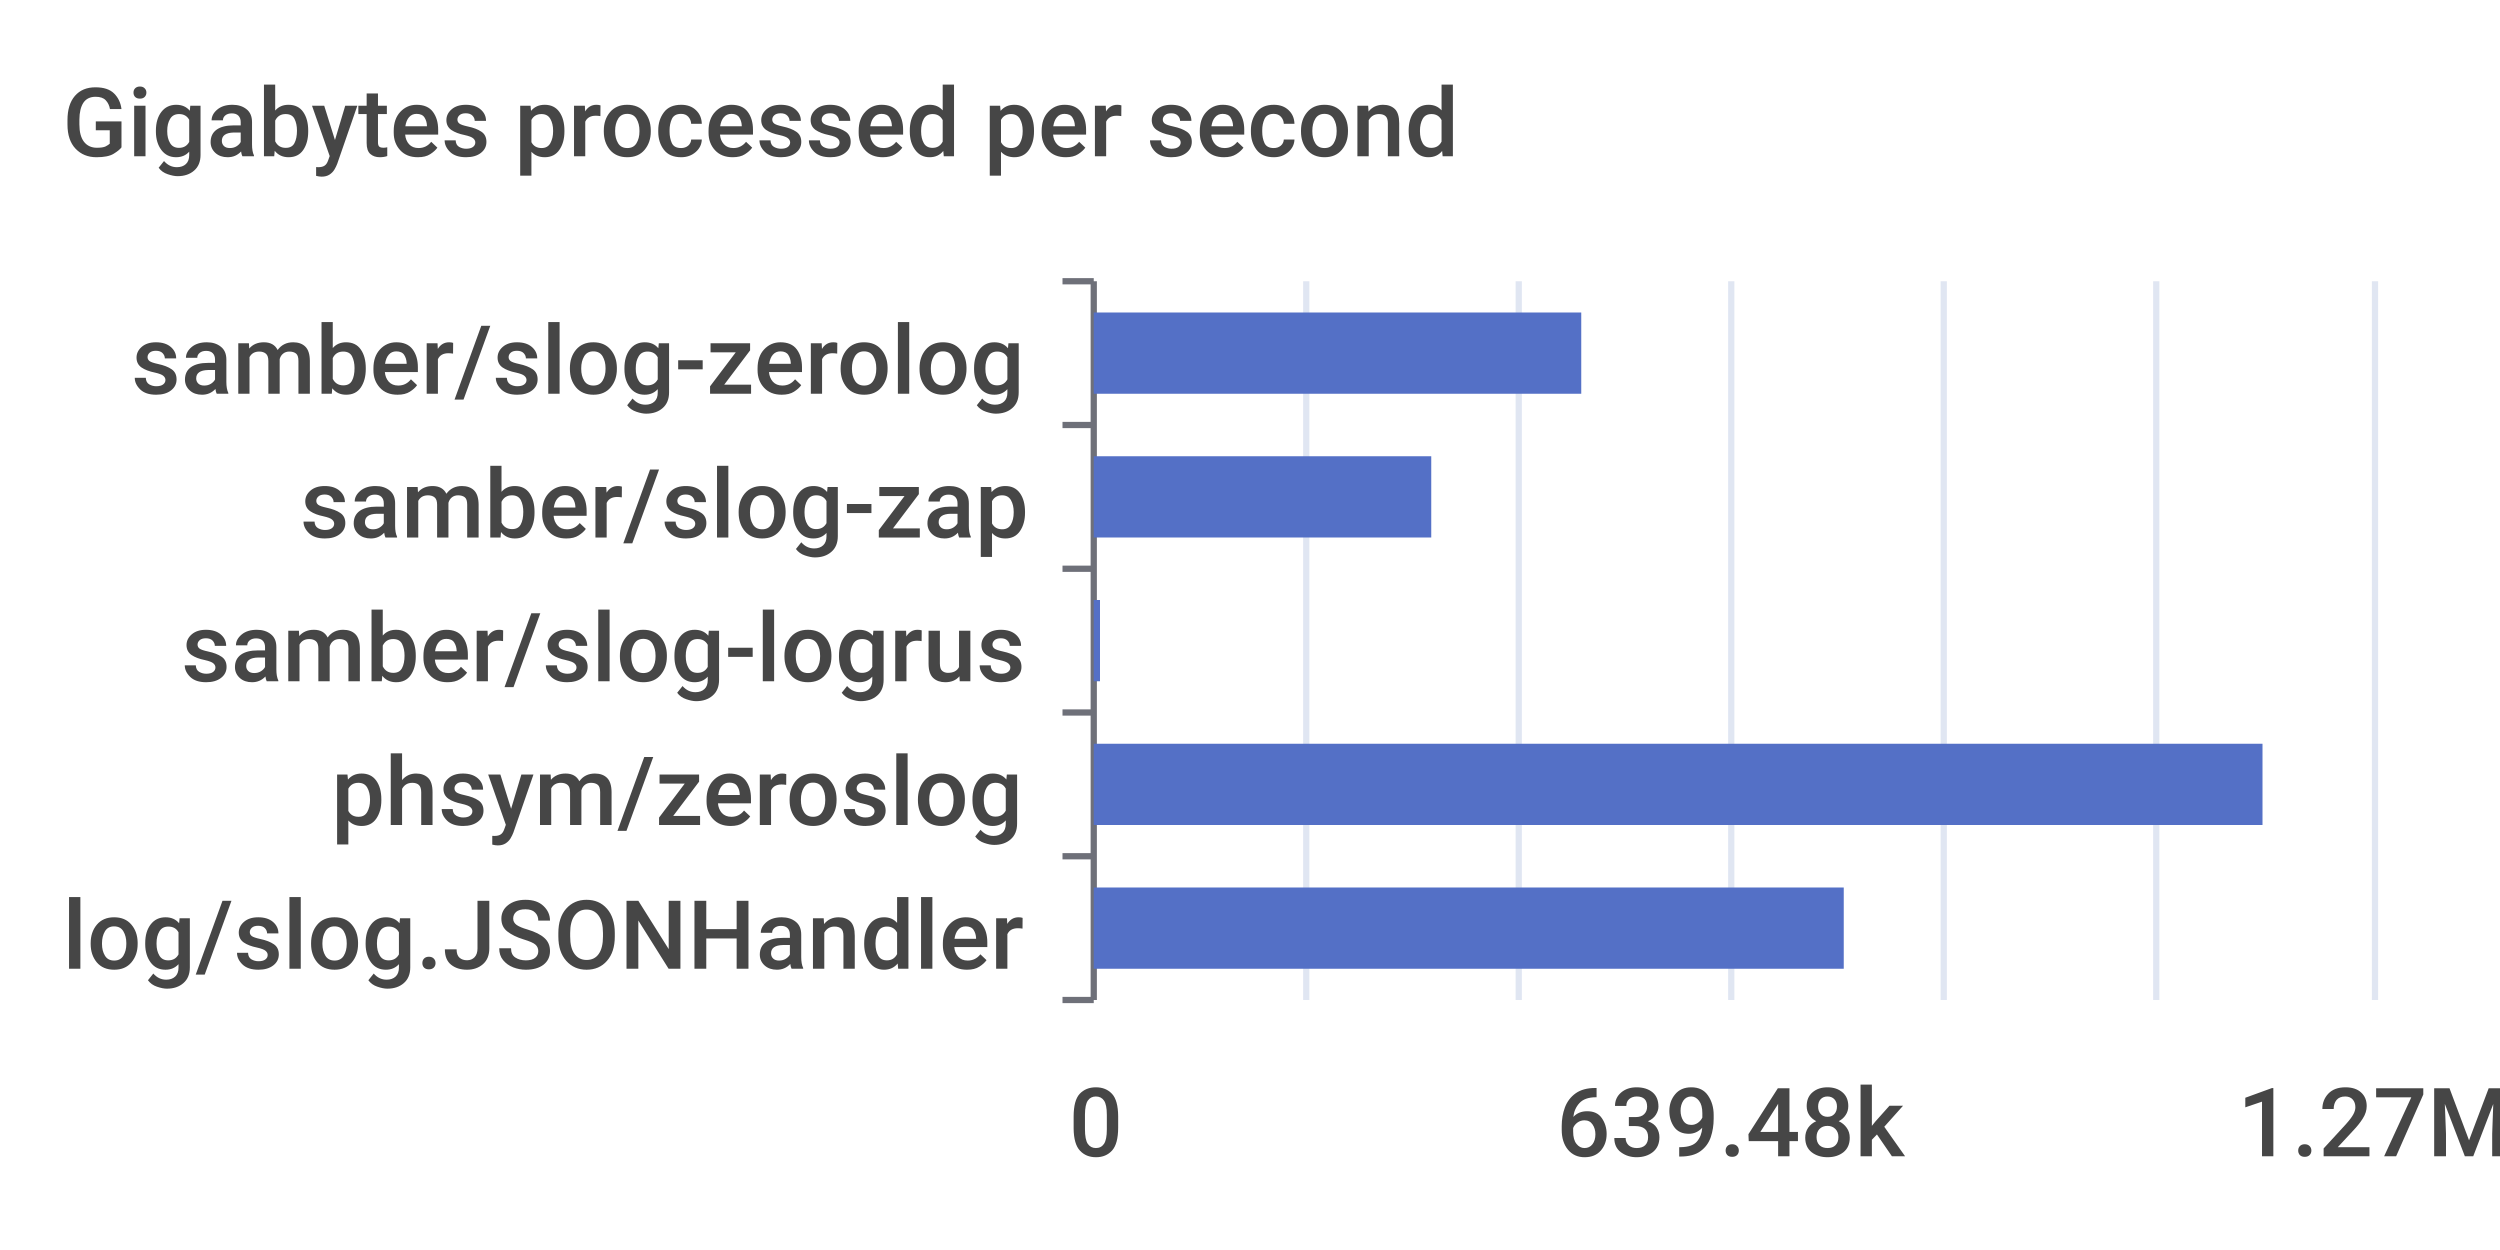
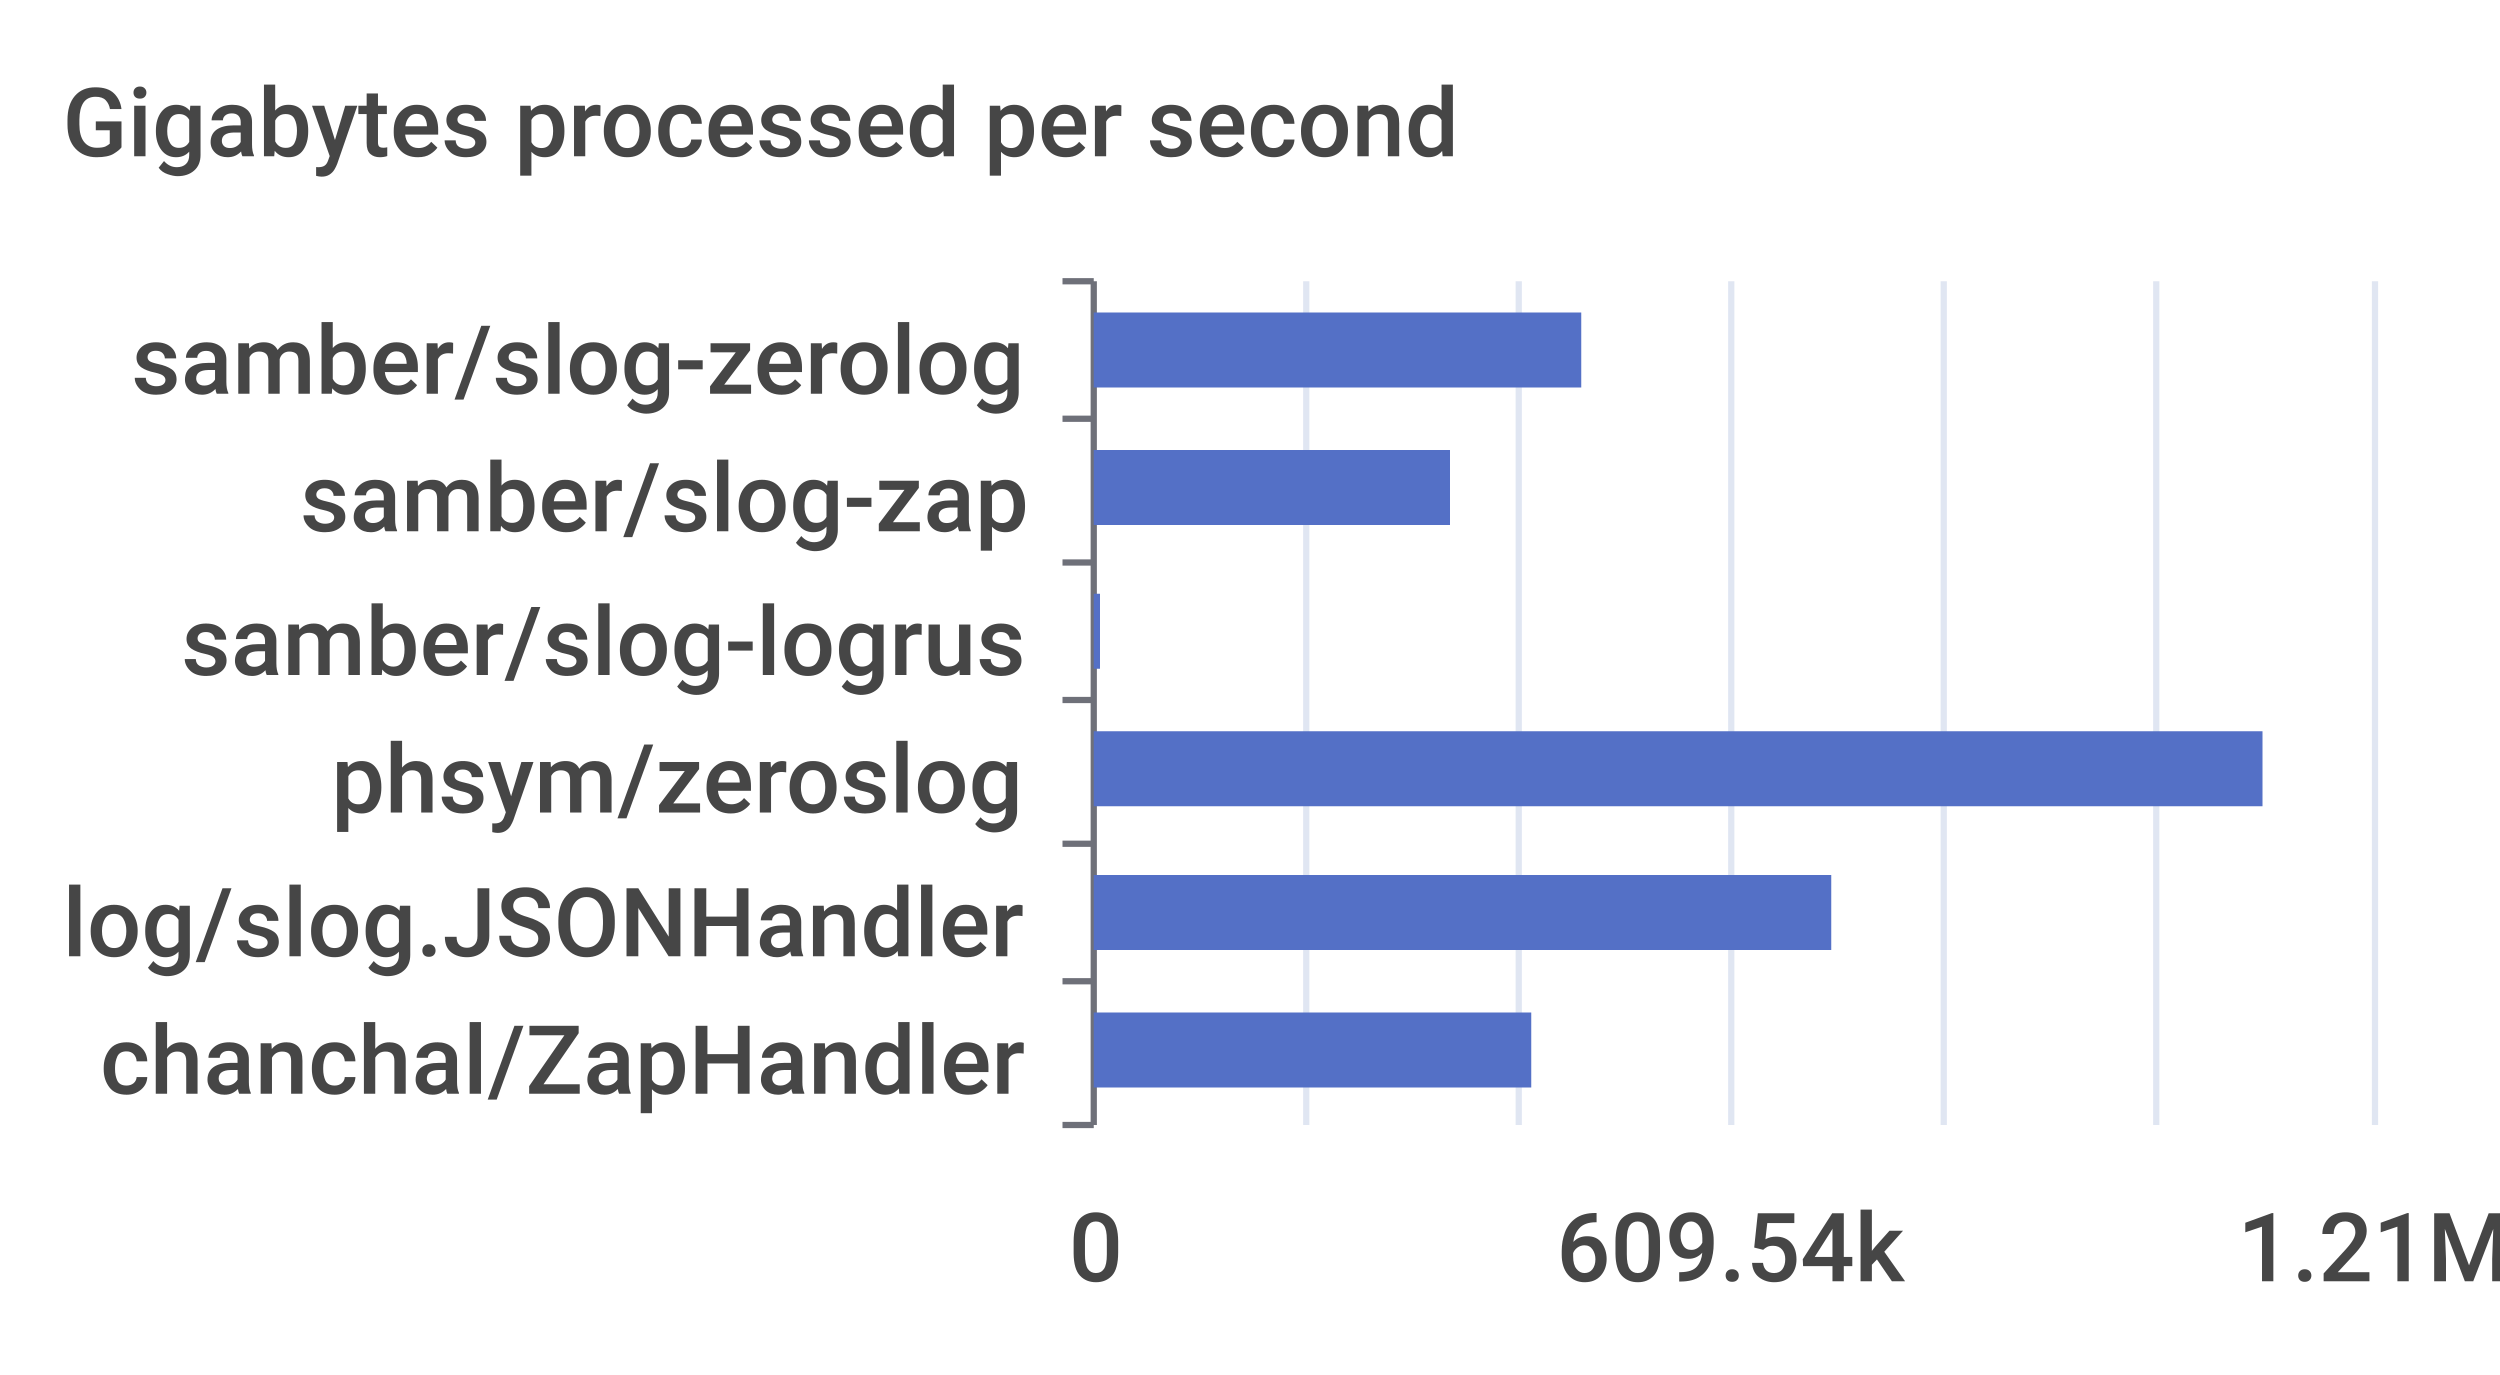
- <svg xmlns="http://www.w3.org/2000/svg" width="400" height="200">\n<path d="M 0 0 L 400 0 L 400 200 L 0 200 L 0 0" style="stroke-width:0;stroke:none;fill:rgba(255,255,255,1.0)" />
+ <svg xmlns="http://www.w3.org/2000/svg" width="400" height="220">\n<path d="M 0 0 L 400 0 L 400 220 L 0 220 L 0 0" style="stroke-width:0;stroke:none;fill:rgba(255,255,255,1.0)" />
  <text x="10" y="25" style="stroke-width:0;stroke:none;fill:rgba(70,70,70,1.0);font-size:15.3px;font-family:'Roboto Medium',sans-serif">Gigabytes processed per second</text>
  <path d="M 170 45 L 175 45" style="stroke-width:1;stroke:rgba(110,112,121,1.0);fill:none" />
-   <path d="M 170 68 L 175 68" style="stroke-width:1;stroke:rgba(110,112,121,1.0);fill:none" />
-   <path d="M 170 91 L 175 91" style="stroke-width:1;stroke:rgba(110,112,121,1.0);fill:none" />
-   <path d="M 170 114 L 175 114" style="stroke-width:1;stroke:rgba(110,112,121,1.0);fill:none" />
-   <path d="M 170 137 L 175 137" style="stroke-width:1;stroke:rgba(110,112,121,1.0);fill:none" />
-   <path d="M 170 160 L 175 160" style="stroke-width:1;stroke:rgba(110,112,121,1.0);fill:none" />
-   <path d="M 175 45 L 175 160" style="stroke-width:1;stroke:rgba(110,112,121,1.0);fill:none" />
+   <path d="M 170 67 L 175 67" style="stroke-width:1;stroke:rgba(110,112,121,1.0);fill:none" />
+   <path d="M 170 90 L 175 90" style="stroke-width:1;stroke:rgba(110,112,121,1.0);fill:none" />
+   <path d="M 170 112 L 175 112" style="stroke-width:1;stroke:rgba(110,112,121,1.0);fill:none" />
+   <path d="M 170 135 L 175 135" style="stroke-width:1;stroke:rgba(110,112,121,1.0);fill:none" />
+   <path d="M 170 157 L 175 157" style="stroke-width:1;stroke:rgba(110,112,121,1.0);fill:none" />
+   <path d="M 170 180 L 175 180" style="stroke-width:1;stroke:rgba(110,112,121,1.0);fill:none" />
+   <path d="M 175 45 L 175 180" style="stroke-width:1;stroke:rgba(110,112,121,1.0);fill:none" />
  <text x="21" y="63" style="stroke-width:0;stroke:none;fill:rgba(70,70,70,1.0);font-size:15.3px;font-family:'Roboto Medium',sans-serif">samber/slog-zerolog</text>
-   <text x="48" y="86" style="stroke-width:0;stroke:none;fill:rgba(70,70,70,1.0);font-size:15.3px;font-family:'Roboto Medium',sans-serif">samber/slog-zap</text>
-   <text x="29" y="109" style="stroke-width:0;stroke:none;fill:rgba(70,70,70,1.0);font-size:15.3px;font-family:'Roboto Medium',sans-serif">samber/slog-logrus</text>
-   <text x="53" y="132" style="stroke-width:0;stroke:none;fill:rgba(70,70,70,1.0);font-size:15.3px;font-family:'Roboto Medium',sans-serif">phsym/zeroslog</text>
-   <text x="10" y="155" style="stroke-width:0;stroke:none;fill:rgba(70,70,70,1.0);font-size:15.3px;font-family:'Roboto Medium',sans-serif">log/slog.JSONHandler</text>
-   <text x="171" y="185" style="stroke-width:0;stroke:none;fill:rgba(70,70,70,1.0);font-size:15.3px;font-family:'Roboto Medium',sans-serif">0</text>
-   <text x="249" y="185" style="stroke-width:0;stroke:none;fill:rgba(70,70,70,1.0);font-size:15.3px;font-family:'Roboto Medium',sans-serif">639.48k</text>
-   <text x="358" y="185" style="stroke-width:0;stroke:none;fill:rgba(70,70,70,1.0);font-size:15.3px;font-family:'Roboto Medium',sans-serif">1.27M</text>
-   <path d="M 209 45 L 209 160" style="stroke-width:1;stroke:rgba(224,230,242,1.0);fill:none" />
-   <path d="M 243 45 L 243 160" style="stroke-width:1;stroke:rgba(224,230,242,1.0);fill:none" />
-   <path d="M 277 45 L 277 160" style="stroke-width:1;stroke:rgba(224,230,242,1.0);fill:none" />
-   <path d="M 311 45 L 311 160" style="stroke-width:1;stroke:rgba(224,230,242,1.0);fill:none" />
-   <path d="M 345 45 L 345 160" style="stroke-width:1;stroke:rgba(224,230,242,1.0);fill:none" />
-   <path d="M 380 45 L 380 160" style="stroke-width:1;stroke:rgba(224,230,242,1.0);fill:none" />
-   <path d="M 175 142 L 295 142 L 295 155 L 175 155 L 175 142" style="stroke-width:0;stroke:none;fill:rgba(84,112,198,1.0)" />
-   <path d="M 175 119 L 362 119 L 362 132 L 175 132 L 175 119" style="stroke-width:0;stroke:none;fill:rgba(84,112,198,1.0)" />
-   <path d="M 175 96 L 176 96 L 176 109 L 175 109 L 175 96" style="stroke-width:0;stroke:none;fill:rgba(84,112,198,1.0)" />
-   <path d="M 175 73 L 229 73 L 229 86 L 175 86 L 175 73" style="stroke-width:0;stroke:none;fill:rgba(84,112,198,1.0)" />
-   <path d="M 175 50 L 253 50 L 253 63 L 175 63 L 175 50" style="stroke-width:0;stroke:none;fill:rgba(84,112,198,1.0)" />
+   <text x="48" y="85" style="stroke-width:0;stroke:none;fill:rgba(70,70,70,1.0);font-size:15.3px;font-family:'Roboto Medium',sans-serif">samber/slog-zap</text>
+   <text x="29" y="108" style="stroke-width:0;stroke:none;fill:rgba(70,70,70,1.0);font-size:15.3px;font-family:'Roboto Medium',sans-serif">samber/slog-logrus</text>
+   <text x="53" y="130" style="stroke-width:0;stroke:none;fill:rgba(70,70,70,1.0);font-size:15.3px;font-family:'Roboto Medium',sans-serif">phsym/zeroslog</text>
+   <text x="10" y="153" style="stroke-width:0;stroke:none;fill:rgba(70,70,70,1.0);font-size:15.3px;font-family:'Roboto Medium',sans-serif">log/slog.JSONHandler</text>
+   <text x="16" y="175" style="stroke-width:0;stroke:none;fill:rgba(70,70,70,1.0);font-size:15.3px;font-family:'Roboto Medium',sans-serif">chanchal/ZapHandler</text>
+   <text x="171" y="205" style="stroke-width:0;stroke:none;fill:rgba(70,70,70,1.0);font-size:15.3px;font-family:'Roboto Medium',sans-serif">0</text>
+   <text x="249" y="205" style="stroke-width:0;stroke:none;fill:rgba(70,70,70,1.0);font-size:15.3px;font-family:'Roboto Medium',sans-serif">609.54k</text>
+   <text x="358" y="205" style="stroke-width:0;stroke:none;fill:rgba(70,70,70,1.0);font-size:15.3px;font-family:'Roboto Medium',sans-serif">1.21M</text>
+   <path d="M 209 45 L 209 180" style="stroke-width:1;stroke:rgba(224,230,242,1.0);fill:none" />
+   <path d="M 243 45 L 243 180" style="stroke-width:1;stroke:rgba(224,230,242,1.0);fill:none" />
+   <path d="M 277 45 L 277 180" style="stroke-width:1;stroke:rgba(224,230,242,1.0);fill:none" />
+   <path d="M 311 45 L 311 180" style="stroke-width:1;stroke:rgba(224,230,242,1.0);fill:none" />
+   <path d="M 345 45 L 345 180" style="stroke-width:1;stroke:rgba(224,230,242,1.0);fill:none" />
+   <path d="M 380 45 L 380 180" style="stroke-width:1;stroke:rgba(224,230,242,1.0);fill:none" />
+   <path d="M 175 162 L 245 162 L 245 174 L 175 174 L 175 162" style="stroke-width:0;stroke:none;fill:rgba(84,112,198,1.0)" />
+   <path d="M 175 140 L 293 140 L 293 152 L 175 152 L 175 140" style="stroke-width:0;stroke:none;fill:rgba(84,112,198,1.0)" />
+   <path d="M 175 117 L 362 117 L 362 129 L 175 129 L 175 117" style="stroke-width:0;stroke:none;fill:rgba(84,112,198,1.0)" />
+   <path d="M 175 95 L 176 95 L 176 107 L 175 107 L 175 95" style="stroke-width:0;stroke:none;fill:rgba(84,112,198,1.0)" />
+   <path d="M 175 72 L 232 72 L 232 84 L 175 84 L 175 72" style="stroke-width:0;stroke:none;fill:rgba(84,112,198,1.0)" />
+   <path d="M 175 50 L 253 50 L 253 62 L 175 62 L 175 50" style="stroke-width:0;stroke:none;fill:rgba(84,112,198,1.0)" />
</svg>
